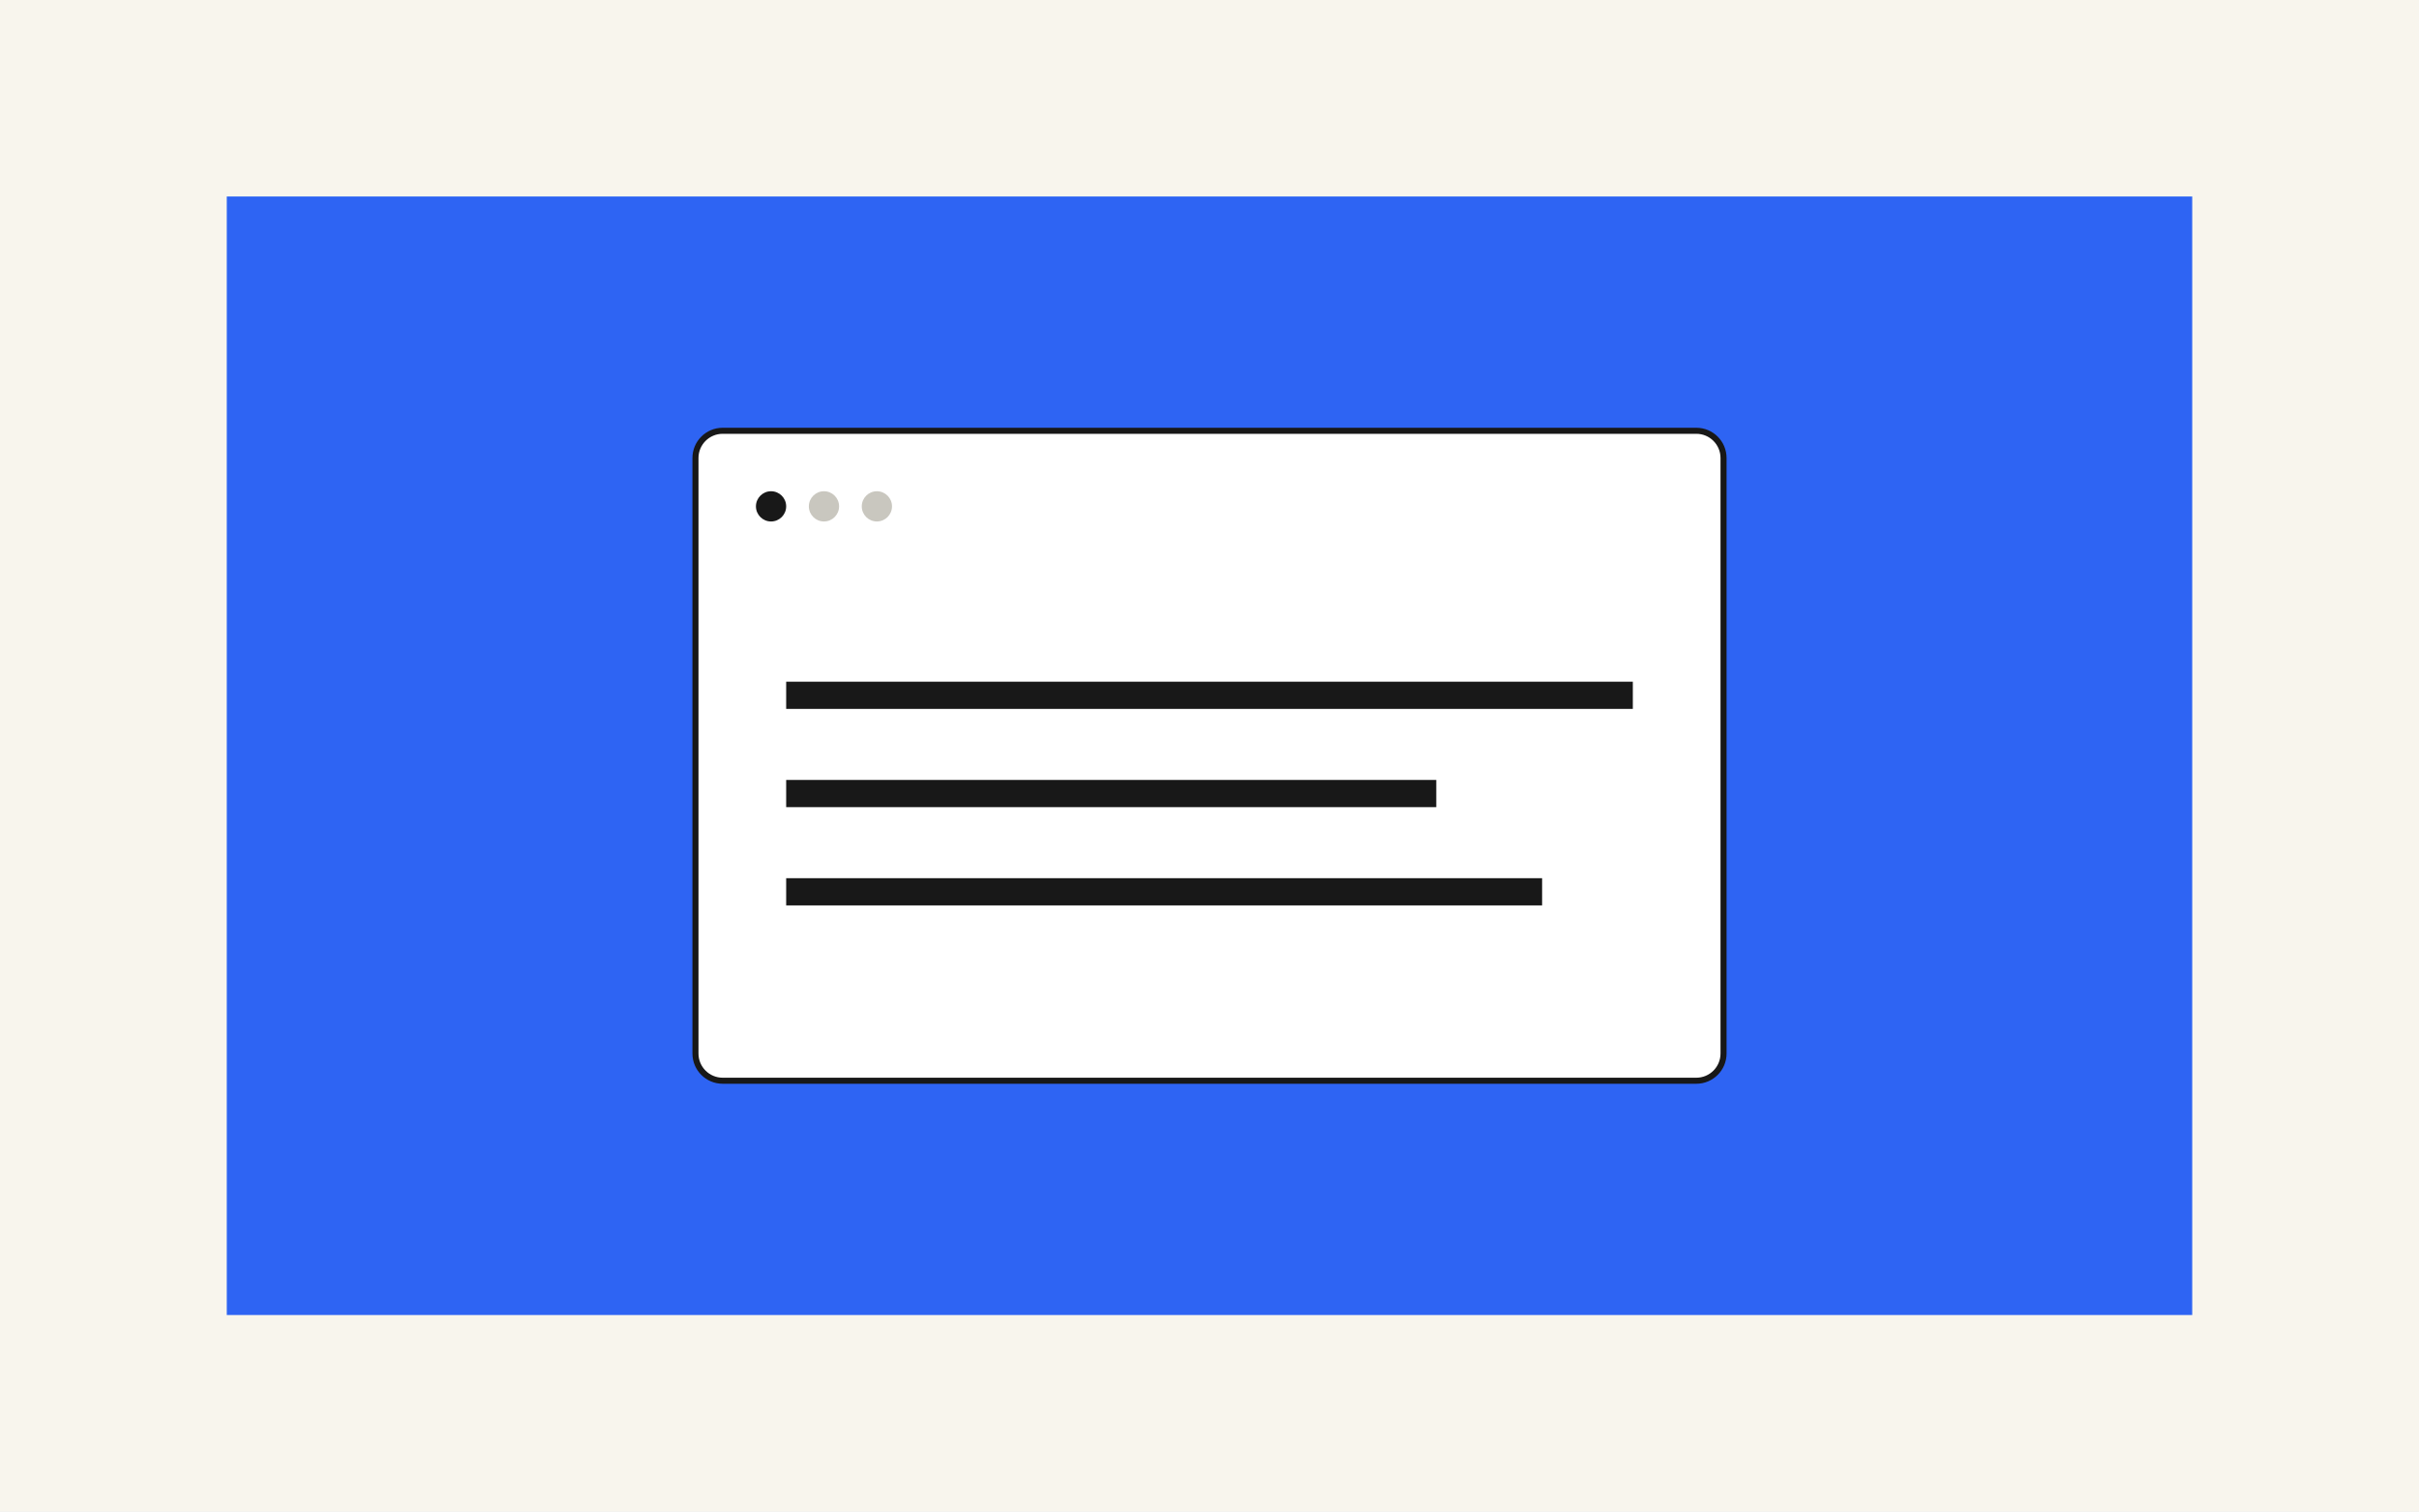
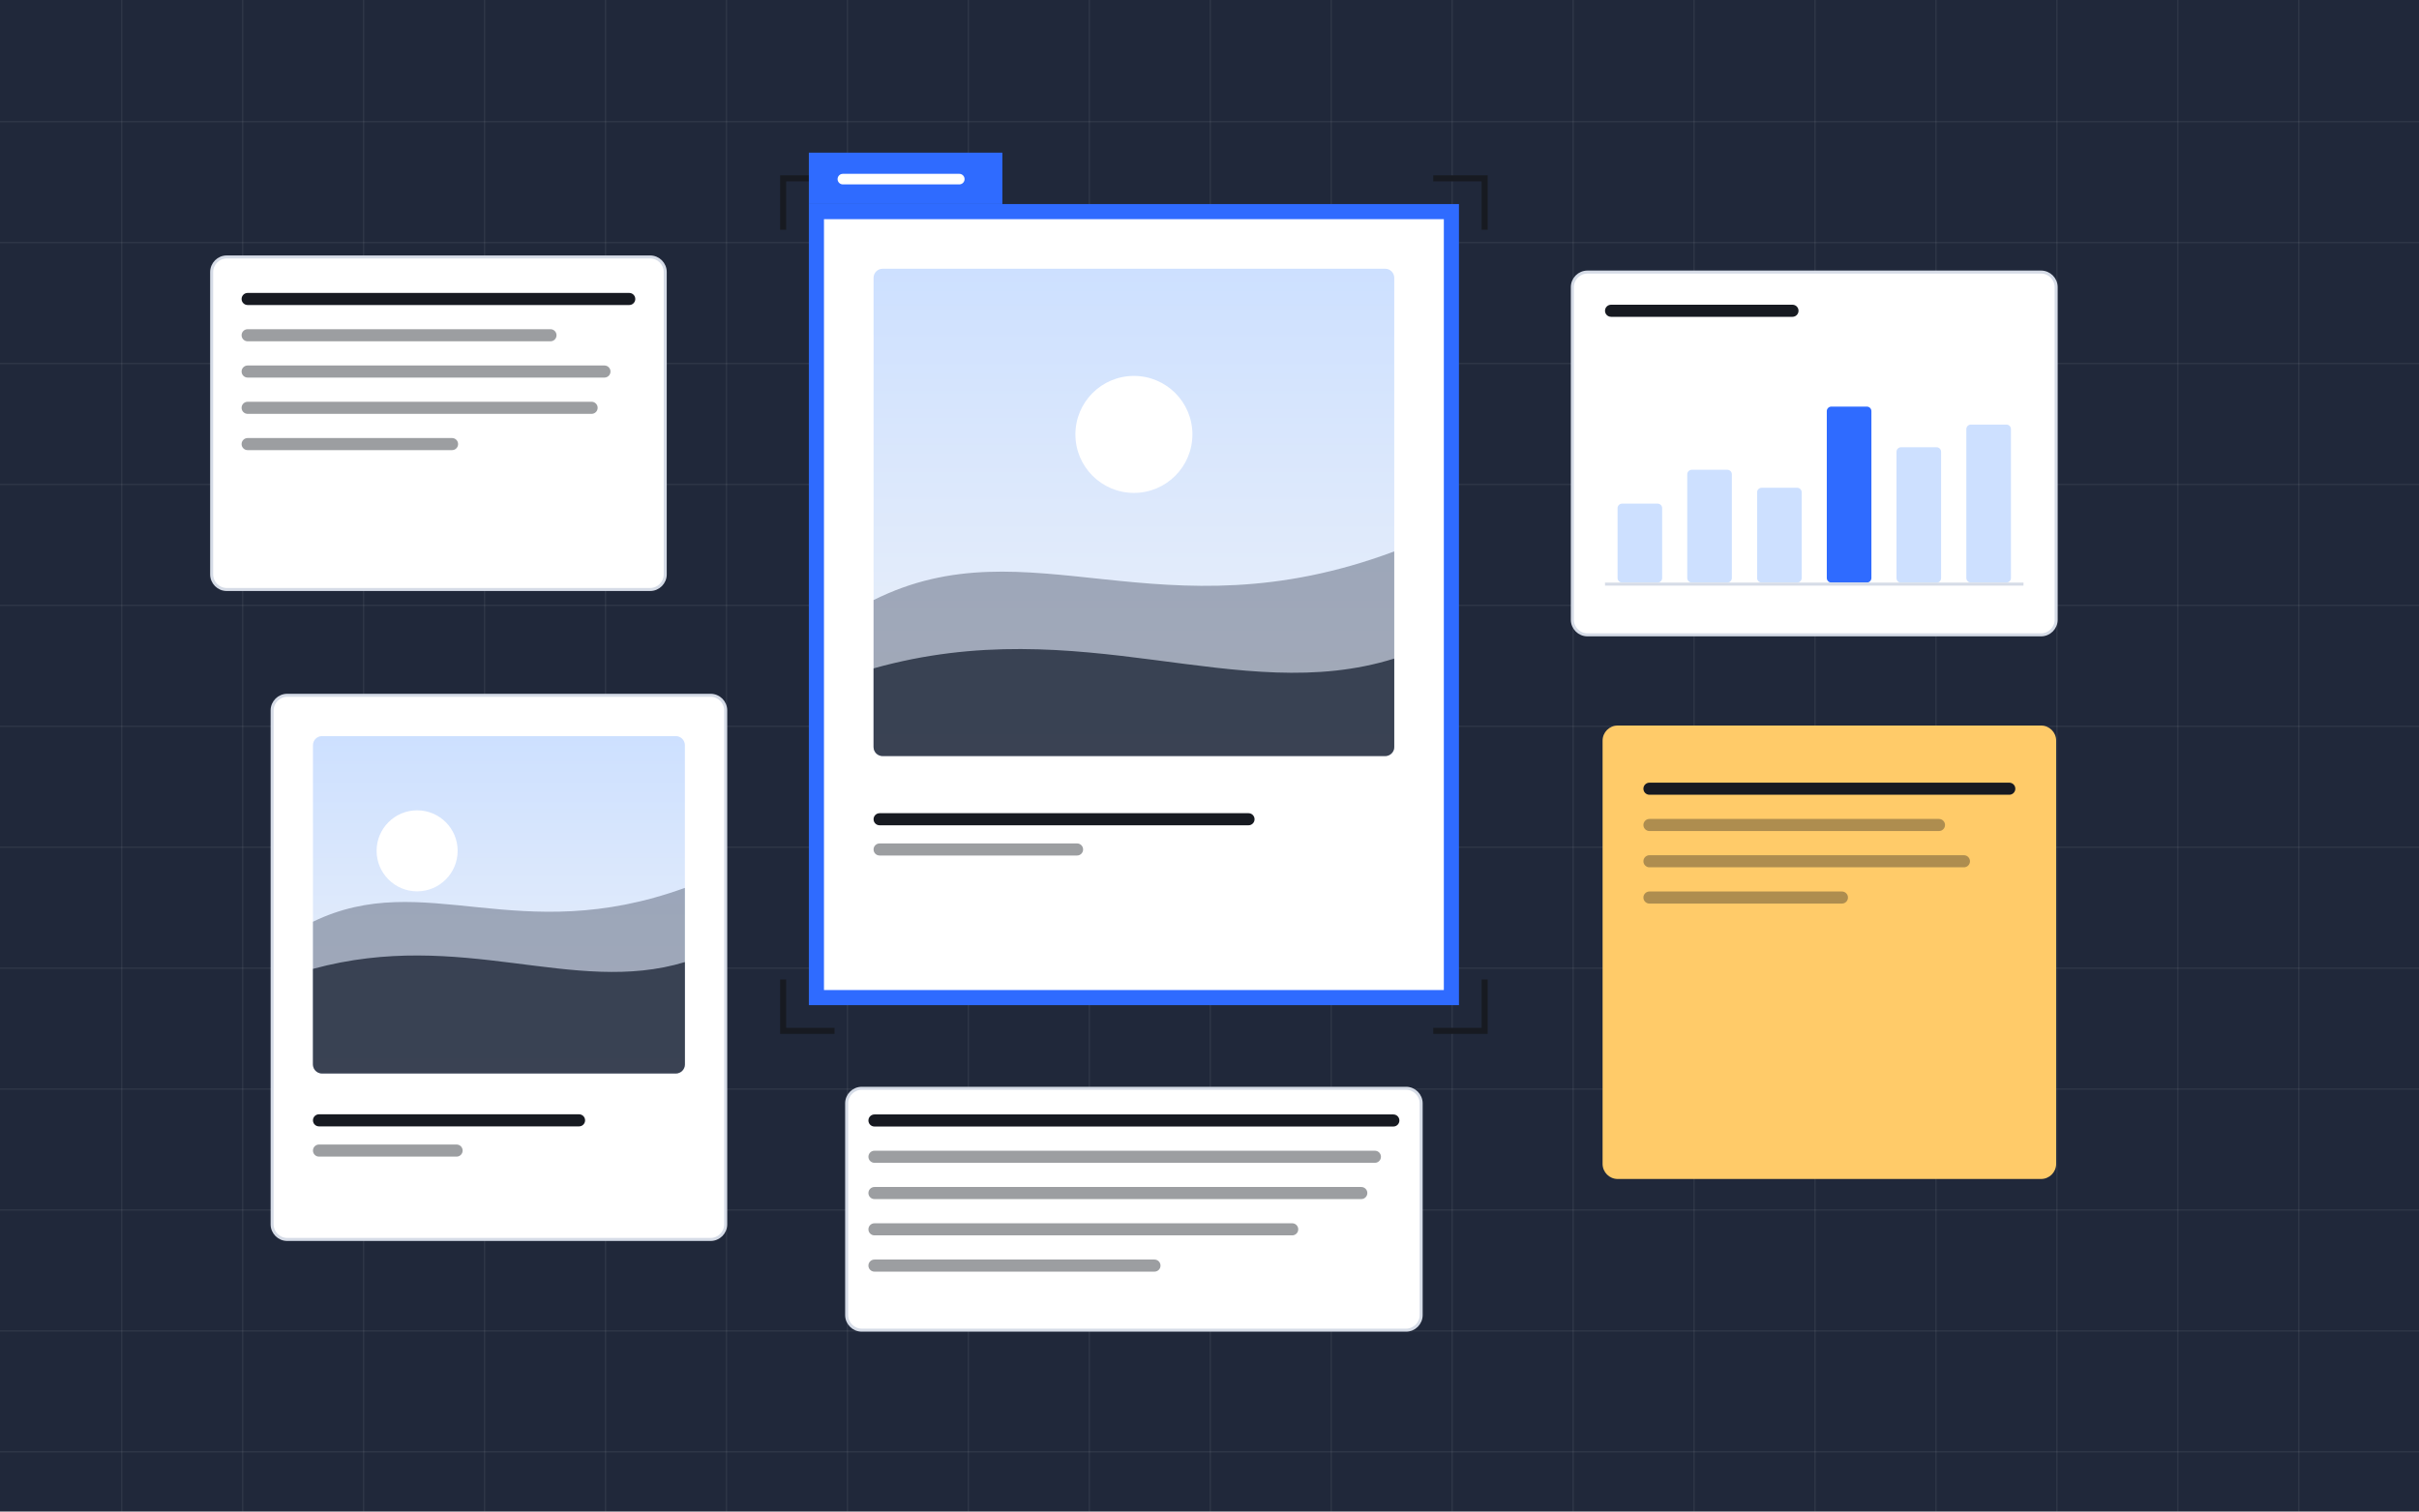
- <svg xmlns="http://www.w3.org/2000/svg" viewBox="0 0 1600 1000" role="img" aria-labelledby="title desc">
-   <rect width="1600" height="1000" fill="#f8f5ed" />
-   <rect x="150" y="130" width="1300" height="740" fill="#2e64f3" />
-   <rect x="460" y="285" width="680" height="430" rx="18" fill="#fff" stroke="#181818" stroke-width="4" />
-   <circle cx="510" cy="335" r="10" fill="#181818" />
-   <circle cx="545" cy="335" r="10" fill="#c9c7bf" />
-   <circle cx="580" cy="335" r="10" fill="#c9c7bf" />
-   <path d="M520 460h560M520 525h430M520 590h500" stroke="#181818" stroke-width="18" />
+ <svg xmlns="http://www.w3.org/2000/svg" width="1600" height="1000" viewBox="0 0 1600 1000" role="img" aria-label="Starter hero: the signal window frames one photograph on the research board">
+   <rect width="1600" height="1000" fill="#20283A" />
+   <rect x="80" width="1" height="1000" fill="#FFFFFF" fill-opacity="0.06" />
+   <rect x="160" width="1" height="1000" fill="#FFFFFF" fill-opacity="0.06" />
+   <rect x="240" width="1" height="1000" fill="#FFFFFF" fill-opacity="0.06" />
+   <rect x="320" width="1" height="1000" fill="#FFFFFF" fill-opacity="0.06" />
+   <rect x="400" width="1" height="1000" fill="#FFFFFF" fill-opacity="0.06" />
+   <rect x="480" width="1" height="1000" fill="#FFFFFF" fill-opacity="0.06" />
+   <rect x="560" width="1" height="1000" fill="#FFFFFF" fill-opacity="0.06" />
+   <rect x="640" width="1" height="1000" fill="#FFFFFF" fill-opacity="0.06" />
+   <rect x="720" width="1" height="1000" fill="#FFFFFF" fill-opacity="0.06" />
+   <rect x="800" width="1" height="1000" fill="#FFFFFF" fill-opacity="0.06" />
+   <rect x="880" width="1" height="1000" fill="#FFFFFF" fill-opacity="0.06" />
+   <rect x="960" width="1" height="1000" fill="#FFFFFF" fill-opacity="0.06" />
+   <rect x="1040" width="1" height="1000" fill="#FFFFFF" fill-opacity="0.06" />
+   <rect x="1120" width="1" height="1000" fill="#FFFFFF" fill-opacity="0.06" />
+   <rect x="1200" width="1" height="1000" fill="#FFFFFF" fill-opacity="0.06" />
+   <rect x="1280" width="1" height="1000" fill="#FFFFFF" fill-opacity="0.06" />
+   <rect x="1360" width="1" height="1000" fill="#FFFFFF" fill-opacity="0.06" />
+   <rect x="1440" width="1" height="1000" fill="#FFFFFF" fill-opacity="0.06" />
+   <rect x="1520" width="1" height="1000" fill="#FFFFFF" fill-opacity="0.06" />
+   <rect y="80" width="1600" height="1" fill="#FFFFFF" fill-opacity="0.06" />
+   <rect y="160" width="1600" height="1" fill="#FFFFFF" fill-opacity="0.06" />
+   <rect y="240" width="1600" height="1" fill="#FFFFFF" fill-opacity="0.06" />
+   <rect y="320" width="1600" height="1" fill="#FFFFFF" fill-opacity="0.06" />
+   <rect y="400" width="1600" height="1" fill="#FFFFFF" fill-opacity="0.06" />
+   <rect y="480" width="1600" height="1" fill="#FFFFFF" fill-opacity="0.06" />
+   <rect y="560" width="1600" height="1" fill="#FFFFFF" fill-opacity="0.06" />
+   <rect y="640" width="1600" height="1" fill="#FFFFFF" fill-opacity="0.06" />
+   <rect y="720" width="1600" height="1" fill="#FFFFFF" fill-opacity="0.06" />
+   <rect y="800" width="1600" height="1" fill="#FFFFFF" fill-opacity="0.06" />
+   <rect y="880" width="1600" height="1" fill="#FFFFFF" fill-opacity="0.06" />
+   <rect y="960" width="1600" height="1" fill="#FFFFFF" fill-opacity="0.06" />
+   <rect x="140" y="170" width="300" height="220" rx="10" fill="#FFFFFF" stroke="#D6DCE7" stroke-width="2" />
+   <rect x="159.8" y="193.8" width="260.4" height="8" rx="4" fill="#171A21" fill-opacity="1" />
+   <rect x="159.8" y="217.8" width="208.3" height="8" rx="4" fill="#171A21" fill-opacity="0.425" />
+   <rect x="159.8" y="241.8" width="244" height="8" rx="4" fill="#171A21" fill-opacity="0.425" />
+   <rect x="159.8" y="265.8" width="235.5" height="8" rx="4" fill="#171A21" fill-opacity="0.425" />
+   <rect x="159.8" y="289.8" width="143.2" height="8" rx="4" fill="#171A21" fill-opacity="0.425" />
+   <rect x="180" y="460" width="300" height="360" rx="10" fill="#FFFFFF" stroke="#D6DCE7" stroke-width="2" />
+   <defs>
+     <linearGradient id="p2074871" x1="0" y1="0" x2="0" y2="1">
+       <stop stop-color="#CDE0FF" />
+       <stop offset="1" stop-color="#EEF2F8" />
+     </linearGradient>
+     <clipPath id="p2074871c">
+       <rect x="207" y="487" width="246" height="223.2" rx="6" />
+     </clipPath>
+   </defs>
+   <g clip-path="url(#p2074871c)">
+     <rect x="207" y="487" width="246" height="223.2" fill="url(#p2074871)" />
+     <circle cx="275.9" cy="562.9" r="26.8" fill="#FFFFFF" />
+     <path d="M207 609.8C280.8 574 342.3 627.6 453 587.4V710.2H207Z" fill="#677084" fill-opacity=".55" />
+     <path d="M207 641C305.4 614.2 379.2 658.9 453 636.5V710.2H207Z" fill="#20283A" fill-opacity=".8" />
+   </g>
+   <rect x="207" y="737.2" width="180" height="8" rx="4" fill="#171A21" fill-opacity="1" />
+   <rect x="207" y="757.2" width="99" height="8" rx="4" fill="#171A21" fill-opacity="0.425" />
+   <rect x="540" y="140" width="420" height="520" rx="10" fill="#FFFFFF" stroke="#D6DCE7" stroke-width="2" />
+   <defs>
+     <linearGradient id="p5781782" x1="0" y1="0" x2="0" y2="1">
+       <stop stop-color="#CDE0FF" />
+       <stop offset="1" stop-color="#EEF2F8" />
+     </linearGradient>
+     <clipPath id="p5781782c">
+       <rect x="577.8" y="177.8" width="344.4" height="322.4" rx="6" />
+     </clipPath>
+   </defs>
+   <g clip-path="url(#p5781782c)">
+     <rect x="577.8" y="177.8" width="344.4" height="322.4" fill="url(#p5781782)" />
+     <circle cx="750" cy="287.4" r="38.7" fill="#FFFFFF" />
+     <path d="M577.8 397C681.1 345.4 767.2 422.8 922.2 364.8V500.2H577.8Z" fill="#677084" fill-opacity=".55" />
+     <path d="M577.8 442.2C715.6 403.5 818.9 468 922.2 435.7V500.2H577.8Z" fill="#20283A" fill-opacity=".8" />
+   </g>
+   <rect x="577.8" y="538" width="252" height="8" rx="4" fill="#171A21" fill-opacity="1" />
+   <rect x="577.8" y="558" width="138.6" height="8" rx="4" fill="#171A21" fill-opacity="0.425" />
+   <rect x="1040" y="180" width="320" height="240" rx="10" fill="#FFFFFF" stroke="#D6DCE7" stroke-width="2" />
+   <rect x="1061.6" y="201.6" width="128" height="8" rx="4" fill="#171A21" fill-opacity="1" />
+   <rect x="1069.9" y="333.2" width="29.5" height="52.2" rx="3" fill="#CDE0FF" />
+   <rect x="1116" y="310.8" width="29.5" height="74.6" rx="3" fill="#CDE0FF" />
+   <rect x="1162.2" y="322.7" width="29.5" height="62.7" rx="3" fill="#CDE0FF" />
+   <rect x="1208.3" y="269" width="29.5" height="116.4" rx="3" fill="#2F6BFF" />
+   <rect x="1254.4" y="295.9" width="29.5" height="89.6" rx="3" fill="#CDE0FF" />
+   <rect x="1300.6" y="280.9" width="29.5" height="104.5" rx="3" fill="#CDE0FF" />
+   <rect x="1061.6" y="385.44" width="276.8" height="2" fill="#D6DCE7" />
+   <rect x="1060" y="480" width="300" height="300" rx="10" fill="#FFCB69" stroke="none" stroke-width="2" />
+   <rect x="1087" y="517.8" width="246" height="8" rx="4" fill="#171A21" fill-opacity="1" />
+   <rect x="1087" y="541.8" width="199.5" height="8" rx="4" fill="#171A21" fill-opacity="0.35" />
+   <rect x="1087" y="565.8" width="216" height="8" rx="4" fill="#171A21" fill-opacity="0.35" />
+   <rect x="1087" y="589.8" width="135.3" height="8" rx="4" fill="#171A21" fill-opacity="0.35" />
+   <rect x="560" y="720" width="380" height="160" rx="10" fill="#FFFFFF" stroke="#D6DCE7" stroke-width="2" />
+   <rect x="574.4" y="737.3" width="351.2" height="8" rx="4" fill="#171A21" fill-opacity="1" />
+   <rect x="574.4" y="761.3" width="339" height="8" rx="4" fill="#171A21" fill-opacity="0.425" />
+   <rect x="574.4" y="785.3" width="330" height="8" rx="4" fill="#171A21" fill-opacity="0.425" />
+   <rect x="574.4" y="809.3" width="284.3" height="8" rx="4" fill="#171A21" fill-opacity="0.425" />
+   <rect x="574.4" y="833.3" width="193.2" height="8" rx="4" fill="#171A21" fill-opacity="0.425" />
+   <rect x="540" y="140" width="420" height="520" fill="none" stroke="#2F6BFF" stroke-width="10" />
+   <path d="M518 152V118H552" fill="none" stroke="#171A21" stroke-width="4" />
+   <path d="M982 152V118H948" fill="none" stroke="#171A21" stroke-width="4" />
+   <path d="M518 648V682H552" fill="none" stroke="#171A21" stroke-width="4" />
+   <path d="M982 648V682H948" fill="none" stroke="#171A21" stroke-width="4" />
+   <rect x="535" y="101" width="128" height="34" fill="#2F6BFF" />
+   <rect x="554" y="115" width="84" height="7" rx="3.5" fill="#FFFFFF" />
</svg>
